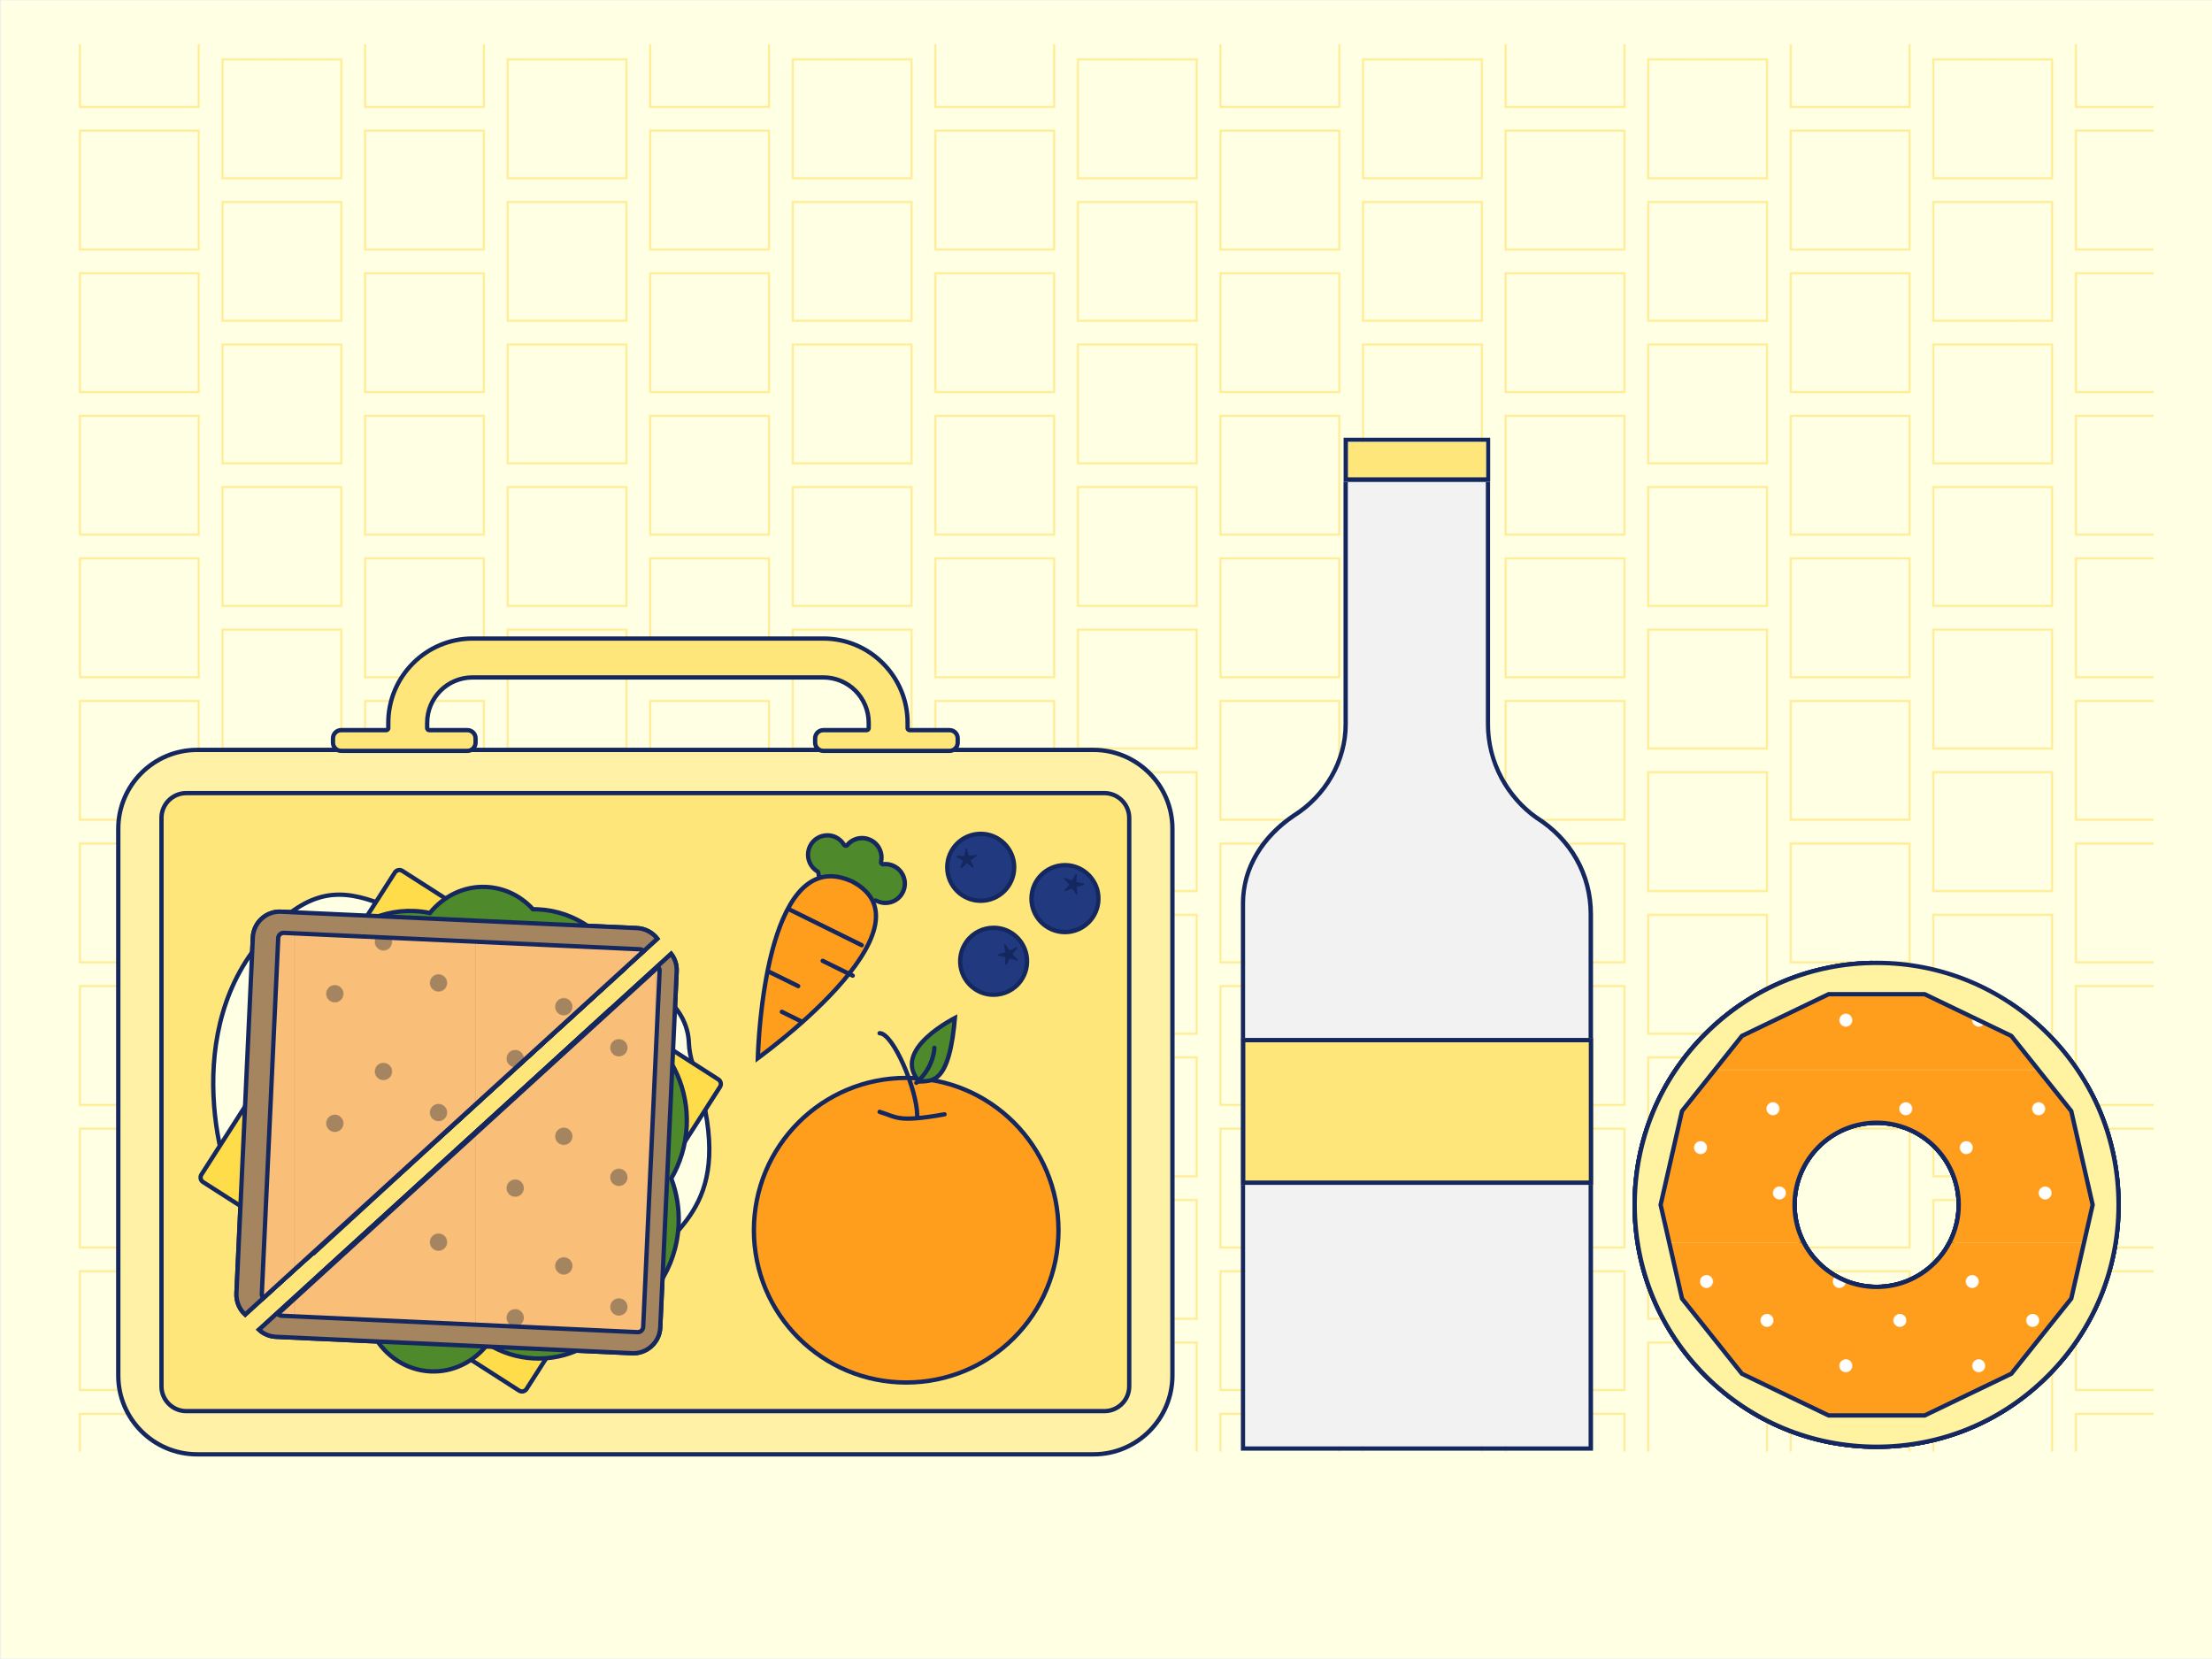
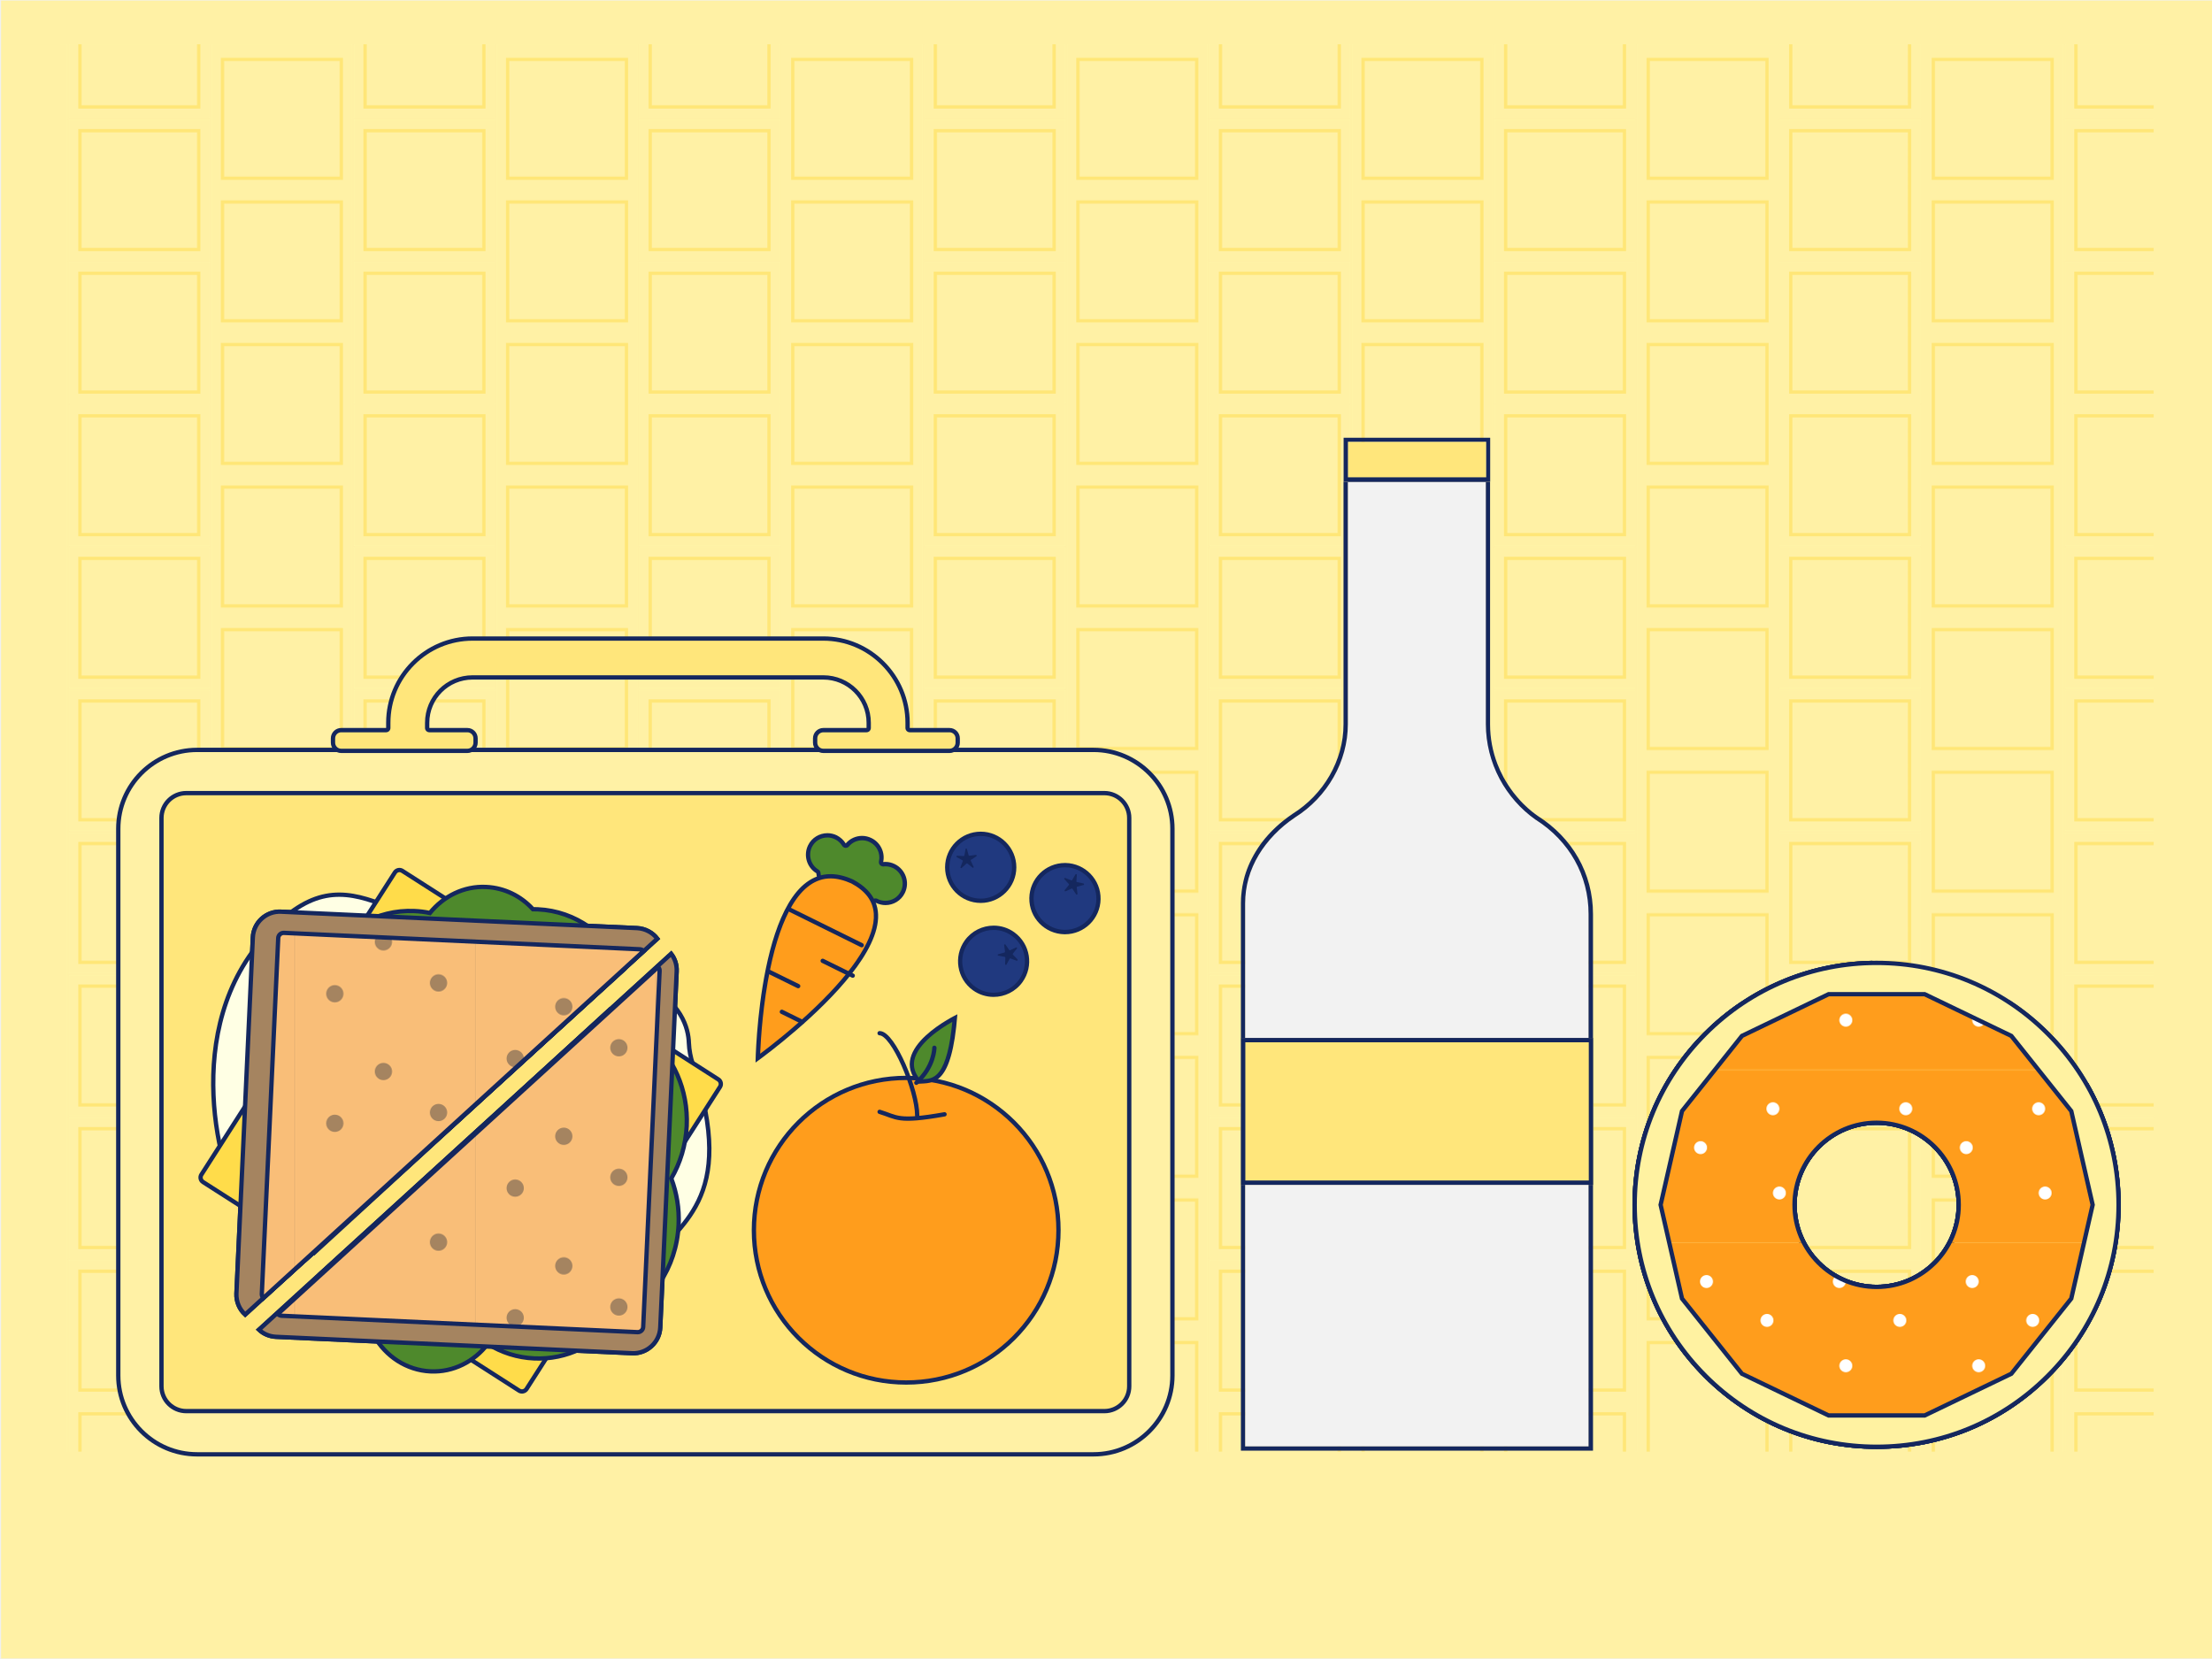
<svg xmlns="http://www.w3.org/2000/svg" xmlns:xlink="http://www.w3.org/1999/xlink" version="1.1" id="Layer_1" x="0px" y="0px" viewBox="0 0 2048 1536" style="enable-background:new 0 0 2048 1536;" xml:space="preserve">
  <style type="text/css">
	.st0{fill:none;}
	.st1{fill:#F9BE78;}
	.st2{fill:#A58460;}
	.st3{fill:#FF9D1C;}
	.st4{fill:#FFFFFF;}
- 	.st5{fill:#FFFFE4;}
- 	.st6{fill:none;stroke:#FFDC4A;stroke-width:2;stroke-miterlimit:10;}
+ 	.st5{fill:#FFF1A5;}
+ 	.st6{fill:none;stroke:#FFDC4A;stroke-width:3;stroke-miterlimit:10;}
	.st7{opacity:0.5;fill:url(#pattern_2_);enable-background:new    ;}
	.st8{fill:#F2F2F2;}
	.st9{fill:#14275E;}
	.st10{fill:#FFE67B;}
	.st11{fill:#FFF2A1;stroke:#14275E;stroke-width:4;stroke-miterlimit:10;}
	.st12{fill:url(#SVGID_1_);stroke:#14275E;stroke-width:4;stroke-miterlimit:10;}
	.st13{fill:url(#SVGID_2_);stroke:#14275E;stroke-width:4;stroke-miterlimit:10;}
	.st14{fill:url(#SVGID_3_);stroke:#14275E;stroke-width:4;stroke-miterlimit:10;}
	.st15{fill:url(#SVGID_4_);stroke:#14275E;stroke-width:4;stroke-miterlimit:10;}
	.st16{fill:#FFF1A5;}
	.st17{fill:none;stroke:#14275E;stroke-width:4;stroke-linecap:round;stroke-linejoin:round;stroke-miterlimit:10;}
	.st18{fill:#4E892C;}
	.st19{fill:#4E892C;stroke:#14275E;stroke-width:4;stroke-linecap:round;stroke-linejoin:round;stroke-miterlimit:10;}
	.st20{fill:#20397F;}
	.st21{fill:#A58460;stroke:#14275E;stroke-width:4;stroke-miterlimit:10;}
	.st22{fill:url(#SVGID_5_);stroke:#14275E;stroke-width:4;stroke-miterlimit:10;}
	.st23{fill:#FFFFE4;stroke:#14275E;stroke-width:4;stroke-miterlimit:10;}
	.st24{fill:#FFDC4A;stroke:#14275E;stroke-width:4;stroke-miterlimit:10;}
	.st25{fill:#4E892C;stroke:#14275E;stroke-width:4;stroke-miterlimit:10;}
	.st26{fill:url(#SVGID_6_);stroke:#14275E;stroke-width:4;stroke-miterlimit:10;}
	.st27{fill:url(#_x3C_Path_x3E__2_);stroke:#14275E;stroke-width:4;stroke-miterlimit:10;}
	.st28{fill:url(#_x3C_Path_x3E__3_);stroke:#14275E;stroke-width:4;stroke-miterlimit:10;}
</style>
  <pattern y="1536" width="334" height="240" patternUnits="userSpaceOnUse" id="New_Pattern_3" viewBox="83.5 -300 334 240" style="overflow:visible;">
    <g>
      <rect x="83.5" y="-300" class="st0" width="334" height="240" />
      <g>
        <rect x="83.5" y="-300" class="st0" width="334" height="240" />
        <g>
          <rect x="334" y="-300" class="st1" width="167" height="120" />
          <circle class="st2" cx="371" cy="-270" r="8" />
          <circle class="st2" cx="416" cy="-222" r="8" />
        </g>
        <g>
          <rect x="167" y="-360" class="st1" width="167" height="120" />
          <circle class="st2" cx="249" cy="-282" r="8" />
        </g>
        <g>
          <rect y="-300" class="st1" width="167" height="120" />
          <circle class="st2" cx="82" cy="-222" r="8" />
          <circle class="st2" cx="133" cy="-260" r="8" />
        </g>
        <g>
          <rect x="334" y="-180" class="st1" width="167" height="120" />
          <circle class="st2" cx="371" cy="-150" r="8" />
          <circle class="st2" cx="416" cy="-102" r="8" />
        </g>
        <g>
          <rect x="167" y="-240" class="st1" width="167" height="120" />
          <circle class="st2" cx="204" cy="-210" r="8" />
          <circle class="st2" cx="249" cy="-162" r="8" />
          <circle class="st2" cx="300" cy="-200" r="8" />
        </g>
        <g>
          <rect y="-180" class="st1" width="167" height="120" />
          <circle class="st2" cx="82" cy="-102" r="8" />
          <circle class="st2" cx="133" cy="-140" r="8" />
        </g>
        <g>
          <rect x="167" y="-120" class="st1" width="167" height="120" />
          <circle class="st2" cx="204" cy="-90" r="8" />
          <circle class="st2" cx="300" cy="-80" r="8" />
        </g>
      </g>
    </g>
  </pattern>
  <pattern y="1536" width="246" height="320" patternUnits="userSpaceOnUse" id="New_Pattern_4" viewBox="61.5 -400 246 320" style="overflow:visible;">
    <g>
      <rect x="61.5" y="-400" class="st0" width="246" height="320" />
      <g>
        <rect x="61.5" y="-400" class="st0" width="246" height="320" />
        <g>
          <rect x="184.5" y="-480" class="st3" width="123" height="160" />
          <circle class="st4" cx="218.5" cy="-356" r="6" />
          <circle class="st4" cx="274.5" cy="-392" r="6" />
        </g>
        <g>
          <rect x="61.5" y="-480" class="st3" width="123" height="160" />
          <circle class="st4" cx="95.5" cy="-356" r="6" />
          <circle class="st4" cx="151.5" cy="-392" r="6" />
        </g>
        <g>
          <rect x="246" y="-320" class="st3" width="123" height="160" />
          <circle class="st4" cx="280" cy="-196" r="6" />
          <circle class="st4" cx="286" cy="-274" r="6" />
        </g>
        <g>
          <rect x="123" y="-320" class="st3" width="123" height="160" />
          <circle class="st4" cx="157" cy="-196" r="6" />
          <circle class="st4" cx="213" cy="-232" r="6" />
          <circle class="st4" cx="163" cy="-274" r="6" />
        </g>
        <g>
          <rect y="-320" class="st3" width="123" height="160" />
          <circle class="st4" cx="90" cy="-232" r="6" />
        </g>
        <g>
          <rect x="184.5" y="-160" class="st3" width="123" height="160" />
          <circle class="st4" cx="224.5" cy="-114" r="6" />
        </g>
        <g>
          <rect x="61.5" y="-160" class="st3" width="123" height="160" />
          <circle class="st4" cx="101.5" cy="-114" r="6" />
        </g>
      </g>
    </g>
  </pattern>
  <pattern y="1536" width="264" height="264" patternUnits="userSpaceOnUse" id="New_Pattern_7" viewBox="66 -330 264 264" style="overflow:visible;">
    <g>
      <rect x="66" y="-330" class="st0" width="264" height="264" />
      <g>
        <rect x="66" y="-330" class="st0" width="264" height="264" />
        <g>
          <rect x="132" y="-132" class="st5" width="132" height="132" />
          <rect x="143" y="-121" class="st6" width="110" height="110" />
        </g>
        <g>
          <rect x="264" y="-198" class="st5" width="132" height="132" />
          <rect x="275" y="-187" class="st6" width="110" height="110" />
        </g>
        <g>
          <rect x="132" y="-264" class="st5" width="132" height="132" />
          <rect x="143" y="-253" class="st6" width="110" height="110" />
        </g>
        <g>
          <rect y="-198" class="st5" width="132" height="132" />
          <rect x="11" y="-187" class="st6" width="110" height="110" />
        </g>
        <g>
          <rect x="264" y="-330" class="st5" width="132" height="132" />
          <rect x="275" y="-319" class="st6" width="110" height="110" />
        </g>
        <g>
          <rect x="132" y="-396" class="st5" width="132" height="132" />
          <rect x="143" y="-385" class="st6" width="110" height="110" />
        </g>
        <g>
          <rect y="-330" class="st5" width="132" height="132" />
          <rect x="11" y="-319" class="st6" width="110" height="110" />
        </g>
      </g>
    </g>
  </pattern>
  <rect id="background_1_" x="1" y="0.5" class="st5" width="2047" height="1535" />
  <pattern id="pattern_2_" xlink:href="#New_Pattern_7" patternTransform="matrix(1 0 0 -1 -267 -17824)">
</pattern>
  <rect id="pattern_1_" x="55" y="41" class="st7" width="1939" height="1303" />
  <g id="waterBottle">
    <g id="bottle">
      <path class="st8" d="M1248,670.6c0,34.3-18.8,67.4-49,86.3c-14,9.4-25.5,21.4-33.4,34.5c-8.4,14-12.7,29.1-12.7,45v502.8h318    V846.4c0-35.8-17.8-67.6-48.9-87.4c-0.1,0-0.2-0.1-0.2-0.1c-13.8-9.7-25.3-22.8-33.3-37.8c-8.3-15.6-12.7-33.1-12.7-50.6V446H1248    V670.6z" />
      <path class="st9" d="M1474.9,846.4v496.7h-326V836.4c0-1.2,0-2.5,0.1-3.7c0-0.2,0-0.4,0-0.7c0-1,0.1-2,0.2-3    c0-0.3,0.1-0.6,0.1-0.9c0.1-0.9,0.2-1.8,0.3-2.7c0-0.3,0.1-0.6,0.1-0.9c0.1-0.9,0.3-1.8,0.4-2.7c0-0.3,0.1-0.5,0.1-0.8    c0.2-1.1,0.4-2.3,0.7-3.4c0.1-0.3,0.2-0.7,0.2-1c0.2-0.7,0.3-1.5,0.5-2.2c0.2-0.6,0.3-1.3,0.5-1.9c0.1-0.4,0.2-0.8,0.3-1.2    c0.2-0.7,0.4-1.5,0.7-2.2c0.1-0.2,0.2-0.5,0.2-0.7c3.1-9.5,7.8-18.3,13.6-26.5c0.1-0.1,0.2-0.3,0.3-0.4c0.4-0.5,0.7-1,1.1-1.5    c7.7-10.1,17.3-19,28.3-26.4c0,0,0,0,0-0.1c0,0,0,0,0.1,0c28.6-17.8,47.2-49.3,47.2-82.9V446h4v224.6c0,34.3-18.8,67.4-49,86.3    c-14,9.4-25.5,21.4-33.4,34.5c-8.4,14-12.7,29.1-12.7,45v502.8h318V846.4c0-35.8-17.8-67.6-48.9-87.4c-0.1,0-0.2-0.1-0.2-0.1    c-13.8-9.7-25.3-22.8-33.3-37.8c-8.3-15.6-12.7-33.1-12.7-50.6V446h3.9v224.6c0,12.9,2.4,25.3,6.8,36.7c1.6,4.1,3.4,8.1,5.5,12    c2.8,5.1,5.9,9.9,9.4,14.5c2,2.6,4.2,5.1,6.4,7.6c0.1,0.1,0.3,0.3,0.4,0.4c0.6,0.7,1.3,1.3,1.9,2c0.1,0.1,0.1,0.1,0.2,0.2    c2.8,2.8,5.8,5.5,8.8,7.9c0.1,0,0.1,0.1,0.2,0.1c0.7,0.6,1.5,1.2,2.2,1.7c0.8,0.6,1.7,1.2,2.5,1.8    C1455.6,775.6,1474.9,808.5,1474.9,846.4z M1375.8,442H1248v4h127.8V442z" />
    </g>
    <g id="bottleLid">
      <rect x="1248" y="409.3" class="st10" width="127.8" height="32.7" />
      <path class="st9" d="M1244,405.3v3.7v0.3V446h1.5h2.5h127.8h2.7h1.2v-40.7H1244z M1248,409.3V409h128v33h-0.2H1248V409.3z" />
    </g>
    <g id="bottleLabel">
      <rect x="1149" y="961" class="st10" width="326" height="136" />
      <path class="st9" d="M1475,961h-326v4l0,0c0,22.5,0,132,0,132h4l0,0l0,0l0,0l0,0c37.2,0,322,0,322,0V961L1475,961z M1153,965h318    v128h-318V965L1153,965z" />
    </g>
  </g>
  <g id="Donut3">
    <path class="st11" d="M1932.7,1005.5c-10.6,6.7-23.2,10.6-36.7,10.6c-33.5,0-61.4-23.9-67.7-55.6c-8.6,3.9-18.2,6.1-28.3,6.1   c-20.3,0-38.5-8.7-51.1-22.6c-12.7,23.3-37.5,39.1-65.9,39.1c-33.7,0-62.2-22.2-71.7-52.8c-11.5,7.8-22.3,16.8-32.3,26.8   c-42.3,42.3-65.6,98.6-65.6,158.4s23.3,116.1,65.6,158.4s98.6,65.6,158.4,65.6s116.1-23.3,158.4-65.6s65.6-98.6,65.6-158.4   C1961.5,1076.4,1951.5,1038.7,1932.7,1005.5z M1737.5,1193.5c-43,0-78-35-78-78s35-78,78-78s78,35,78,78   S1780.5,1193.5,1737.5,1193.5z" />
    <pattern id="SVGID_1_" xlink:href="#New_Pattern_4" patternTransform="matrix(1 0 0 -1 -53.0001 -17713.5)">
	</pattern>
    <path class="st12" d="M1917.7,1028.7l-10.8-13.5c-3.6,0.6-7.2,0.9-10.9,0.9c-33.5,0-61.4-23.9-67.7-55.6   c-8.6,3.9-18.2,6.1-28.3,6.1c-20.3,0-38.5-8.7-51.1-22.7c-12.7,23.3-37.5,39.2-65.9,39.2c-24.2,0-45.7-11.5-59.4-29.2l-10.9,5.2   l-55.5,69.6l-19.8,86.8l19.8,86.8l55.5,69.6l80.2,38.6h89l80.2-38.6l55.5-69.6l19.8-86.8L1917.7,1028.7z M1737.5,1191.5   c-41.9,0-76-34.1-76-76c0-41.9,34.1-76,76-76c41.9,0,76,34.1,76,76C1813.5,1157.4,1779.4,1191.5,1737.5,1191.5z" />
  </g>
  <g id="Donut2">
    <path class="st11" d="M1896,1016.1c-33.5,0-61.4-23.9-67.7-55.6c-8.6,3.9-18.2,6.1-28.3,6.1c-38.1,0-69-30.9-69-69c0-2,0.1-4,0.3-6   c-57.5,1.5-111.4,24.7-152.2,65.5c-42.3,42.3-65.6,98.6-65.6,158.4s23.3,116.1,65.6,158.4s98.6,65.6,158.4,65.6   s116.1-23.3,158.4-65.6s65.6-98.6,65.6-158.4c0-39.1-10-76.8-28.8-110C1922.1,1012.2,1909.5,1016.1,1896,1016.1z M1737.5,1193.5   c-43,0-78-35-78-78s35-78,78-78s78,35,78,78S1780.5,1193.5,1737.5,1193.5z" />
    <pattern id="SVGID_2_" xlink:href="#New_Pattern_4" patternTransform="matrix(1 0 0 -1 -53.0001 -17713.5)">
	</pattern>
    <path class="st13" d="M1906.9,1015.2c-3.6,0.6-7.2,0.9-10.9,0.9c-33.5,0-61.4-23.9-67.7-55.6c-8.6,3.9-18.2,6.1-28.3,6.1   c-30.1,0-55.6-19.2-65.1-46.1h-42l-80.2,38.6l-55.5,69.6l-19.8,86.8l19.8,86.8l55.5,69.6l80.2,38.6h89l80.2-38.6l55.5-69.6   l19.8-86.8l-19.8-86.8L1906.9,1015.2z M1737.5,1191.5c-41.9,0-76-34.1-76-76c0-41.9,34.1-76,76-76c41.9,0,76,34.1,76,76   C1813.5,1157.4,1779.4,1191.5,1737.5,1191.5z" />
  </g>
  <g id="Donut1">
    <path class="st11" d="M1895.9,957.1c-10.6-10.6-22.1-20.1-34.4-28.2c-11.4,22.4-34.6,37.7-61.5,37.7c-38.1,0-69-30.9-69-69   c0-2,0.1-4,0.3-6c-57.5,1.5-111.4,24.7-152.2,65.5c-42.3,42.3-65.6,98.6-65.6,158.4s23.3,116.1,65.6,158.4s98.6,65.6,158.4,65.6   s116.1-23.3,158.4-65.6s65.6-98.6,65.6-158.4S1938.2,999.4,1895.9,957.1z M1737.5,1193.5c-43,0-78-35-78-78s35-78,78-78   s78,35,78,78S1780.5,1193.5,1737.5,1193.5z" />
    <pattern id="SVGID_3_" xlink:href="#New_Pattern_4" patternTransform="matrix(1 0 0 -1 -53.0001 -17713.5)">
	</pattern>
    <path class="st14" d="M1917.7,1028.7l-55.5-69.6l-17.9-8.6c-12,10-27.4,16.1-44.3,16.1c-30.1,0-55.6-19.2-65.1-46.1h-42l-80.2,38.6   l-55.5,69.6l-19.8,86.8l19.8,86.8l55.5,69.6l80.2,38.6h89l80.2-38.6l55.5-69.6l19.8-86.8L1917.7,1028.7z M1737.5,1191.5   c-41.9,0-76-34.1-76-76c0-41.9,34.1-76,76-76c41.9,0,76,34.1,76,76C1813.5,1157.4,1779.4,1191.5,1737.5,1191.5z" />
  </g>
  <g id="Donut">
    <g>
      <path class="st11" d="M1737.5,1339.5c-59.8,0-116.1-23.3-158.4-65.6c-42.3-42.3-65.6-98.6-65.6-158.4s23.3-116.1,65.6-158.4    c42.3-42.3,98.6-65.6,158.4-65.6s116.1,23.3,158.4,65.6s65.6,98.6,65.6,158.4s-23.3,116.1-65.6,158.4    C1853.6,1316.2,1797.3,1339.5,1737.5,1339.5z M1737.5,1037.5c-43,0-78,35-78,78s35,78,78,78s78-35,78-78    S1780.5,1037.5,1737.5,1037.5z" />
    </g>
    <g>
      <pattern id="SVGID_4_" xlink:href="#New_Pattern_4" patternTransform="matrix(1 0 0 -1 -53.0001 -17713.5)">
		</pattern>
      <path class="st15" d="M1917.7,1028.7l-55.5-69.6l-80.2-38.6h-89l-80.2,38.6l-55.5,69.6l-19.8,86.8l19.8,86.8l55.5,69.6l80.2,38.6    h89l80.2-38.6l55.5-69.6l19.8-86.8L1917.7,1028.7z M1737.5,1191.5c-41.9,0-76-34.1-76-76s34.1-76,76-76s76,34.1,76,76    S1779.4,1191.5,1737.5,1191.5z" />
    </g>
  </g>
  <g id="Lunch">
    <g id="Box">
      <g>
        <path class="st16" d="M182.5,1346.6c-40.3,0-73-32.7-73-73V767.3c0-40.3,32.7-73,73-73h830c40.3,0,73,32.7,73,73v506.2     c0,40.3-32.7,73-73,73L182.5,1346.6L182.5,1346.6z" />
        <path class="st9" d="M1012.5,696.3c39.1,0,71,31.9,71,71v506.2c0,39.1-31.9,71-71,71h-830c-39.1,0-71-31.9-71-71V767.3     c0-39.1,31.9-71,71-71H1012.5 M1012.5,692.3h-830c-41.4,0-75,33.6-75,75v506.2c0,41.4,33.6,75,75,75h830c41.4,0,75-33.6,75-75     V767.3C1087.5,725.9,1053.9,692.3,1012.5,692.3L1012.5,692.3z" />
      </g>
      <g>
        <path class="st10" d="M172.5,1306.6c-12.7,0-23-10.3-23-23V757.3c0-12.7,10.3-23,23-23h850c12.7,0,23,10.3,23,23v526.2     c0,12.7-10.3,23-23,23L172.5,1306.6L172.5,1306.6z" />
        <path class="st9" d="M1022.5,736.3c11.6,0,21,9.4,21,21v526.2c0,11.6-9.4,21-21,21h-850c-11.6,0-21-9.4-21-21V757.3     c0-11.6,9.4-21,21-21H1022.5 M1022.5,732.3h-850c-13.8,0-25,11.2-25,25v526.2c0,13.8,11.2,25,25,25h850c13.8,0,25-11.2,25-25     V757.3C1047.5,743.6,1036.2,732.3,1022.5,732.3L1022.5,732.3z" />
      </g>
      <g>
        <path class="st10" d="M762.3,695.2c-4.2,0-7.6-3.4-7.6-7.6v-4c0-4.2,3.4-7.6,7.6-7.6h40c1.1,0,2-0.9,2-2v-4.8     c0-23.2-18.8-42-42-42H437.5c-23.2,0-42,18.8-42,42v4.8c0,1.1,0.9,2,2,2h35.2c4.2,0,7.6,3.4,7.6,7.6v4c0,4.2-3.4,7.6-7.6,7.6     H315.9c-4.2,0-7.6-3.4-7.6-7.6v-4c0-4.2,3.4-7.6,7.6-7.6h41.6c1.1,0,2-0.9,2-2v-4.8c0-43,35-78,78-78h324.8c43,0,78,35,78,78v4.8     c0,1.1,0.9,2,2,2h36.8c4.2,0,7.6,3.4,7.6,7.6v4c0,4.2-3.4,7.6-7.6,7.6H762.3z" />
        <path class="st9" d="M762.3,593.2c20.2,0,39.3,7.9,53.7,22.3c14.4,14.4,22.3,33.5,22.3,53.7v4.8c0,2.2,1.8,4,4,4h36.8     c3.1,0,5.6,2.5,5.6,5.6v4c0,3.1-2.5,5.6-5.6,5.6H762.3c-3.1,0-5.6-2.5-5.6-5.6v-4c0-3.1,2.5-5.6,5.6-5.6h40c2.2,0,4-1.8,4-4v-4.8     c0-24.3-19.7-44-44-44H437.5c-24.3,0-44,19.7-44,44v4.8c0,2.2,1.8,4,4,4h35.2c3.1,0,5.6,2.5,5.6,5.6v4c0,3.1-2.5,5.6-5.6,5.6     H315.9c-3.1,0-5.6-2.5-5.6-5.6v-4c0-3.1,2.5-5.6,5.6-5.6h41.6c2.2,0,4-1.8,4-4v-4.8c0-20.2,7.9-39.3,22.3-53.7     s33.5-22.3,53.7-22.3H762.3 M762.3,589.2H437.5c-44,0-80,36-80,80v4.8h-41.6c-5.3,0-9.6,4.3-9.6,9.6v4c0,5.3,4.3,9.6,9.6,9.6     h116.8c5.3,0,9.6-4.3,9.6-9.6v-4c0-5.3-4.3-9.6-9.6-9.6h-35.2v-4.8c0-22.1,17.9-40,40-40h324.8c22.1,0,40,17.9,40,40v4.8h-40     c-5.3,0-9.6,4.3-9.6,9.6v4c0,5.3,4.3,9.6,9.6,9.6h116.8c5.3,0,9.6-4.3,9.6-9.6v-4c0-5.3-4.3-9.6-9.6-9.6h-36.8v-4.8     C842.3,625.2,806.3,589.2,762.3,589.2L762.3,589.2z" />
      </g>
    </g>
    <g id="Orange">
      <g>
        <path class="st3" d="M839,1280c-77.7,0-141-63.3-141-141s63.3-141,141-141s141,63.3,141,141S916.7,1280,839,1280z" />
        <path class="st9" d="M839,1000c37.1,0,72,14.5,98.3,40.7c26.3,26.3,40.7,61.2,40.7,98.3s-14.5,72-40.7,98.3     c-26.3,26.3-61.2,40.7-98.3,40.7s-72-14.5-98.3-40.7c-26.3-26.3-40.7-61.2-40.7-98.3s14.5-72,40.7-98.3     C767,1014.5,801.9,1000,839,1000 M839,996c-79,0-143,64-143,143s64,143,143,143s143-64,143-143S918,996,839,996L839,996z" />
      </g>
      <path class="st17" d="M814.4,1029.4c16.2,4.9,16.2,10.1,60.1,2.3 M814.4,956.6c12.7,0,34.8,52.9,34.8,76.2" />
      <g>
        <g>
          <path class="st18" d="M851.1,1001.4c-5.6-6.3-7.8-13.1-6.5-20c3.5-18.4,30.2-34,39.5-38.9c-4.9,57.6-18.9,58.2-31.3,58.8      C852.2,1001.4,851.7,1001.4,851.1,1001.4z" />
          <path class="st9" d="M881.7,946.1c-2.2,23.1-6.2,38.3-12.1,46.1c-5,6.6-10.5,6.9-16.9,7.1c-0.3,0-0.5,0-0.8,0      c-4.8-5.7-6.5-11.4-5.4-17.5C849.6,966.1,870.9,952.2,881.7,946.1 M886.4,939.1L886.4,939.1L886.4,939.1z M886.4,939.1      c0,0-66.7,31.5-36.1,64.3C864.1,1002.5,881.3,1006.2,886.4,939.1L886.4,939.1z" />
        </g>
        <path class="st19" d="M865.1,970.1c0,0,0,17.6-16.7,32.4" />
      </g>
    </g>
    <g id="Carrot">
      <g>
        <path class="st18" d="M794.7,838c-5.8,0-11.7-1.4-17.2-4.2c-11.1-5.5-18.8-15.5-19.7-25.5c-0.1-0.6-0.4-1.2-1-1.5     c-7.9-4.8-10.9-15-6.8-23.4c3.1-6.2,9.2-10,16.2-10c2.8,0,5.4,0.6,8,1.9c3,1.5,5.6,3.8,7.4,6.7c0.3,0.5,0.9,0.9,1.5,0.9     c0.1,0,0.1,0,0.2,0c0.6,0,1.1-0.3,1.5-0.7c3.4-4,8.4-6.3,13.7-6.3c2.8,0,5.4,0.6,7.9,1.9c7.4,3.6,11.3,11.8,9.6,19.9     c-0.1,0.6,0,1.3,0.5,1.8c0.4,0.4,0.9,0.7,1.5,0.7c0.1,0,0.1,0,0.2,0c0.6-0.1,1.3-0.1,1.9-0.1c2.8,0,5.4,0.6,7.9,1.8     c8.9,4.4,12.6,15.2,8.2,24.1c-3.1,6.2-9.2,10-16.2,10l0,0c-2.8,0-5.4-0.6-8-1.9c-0.1-0.1-0.2-0.1-0.3-0.2     c-0.3-0.1-0.6-0.2-0.9-0.2c-0.4,0-0.7,0.1-1.1,0.3C805.5,836.6,800.3,838,794.7,838z" />
        <g>
          <path class="st9" d="M766.1,775.4c2.5,0,4.8,0.6,7.1,1.7c2.7,1.3,4.9,3.4,6.5,6c0.7,1.1,1.8,1.8,3.1,1.9c0.1,0,0.2,0,0.3,0      c1.2,0,2.3-0.5,3-1.4c3-3.6,7.5-5.6,12.2-5.6c2.5,0,4.8,0.6,7,1.7c6.6,3.2,10.1,10.5,8.5,17.7c-0.3,1.3,0.1,2.6,0.9,3.5      c0.8,0.8,1.8,1.3,3,1.3c0.1,0,0.3,0,0.4,0c0.6-0.1,1.1-0.1,1.7-0.1c2.5,0,4.8,0.6,7,1.6c7.9,3.9,11.2,13.5,7.3,21.4      c-2.7,5.5-8.2,8.9-14.4,8.9c-2.4,0-4.8-0.5-7-1.6c-0.1-0.1-0.2-0.1-0.3-0.2c-0.6-0.3-1.2-0.4-1.8-0.4c-0.7,0-1.5,0.2-2.1,0.6      c-3.8,2.4-8.6,3.7-13.9,3.7c-5.4,0-11.1-1.4-16.3-4c-10.5-5.2-17.8-14.5-18.6-23.9c-0.1-1.3-0.8-2.4-1.9-3.1      c-7.1-4.3-9.7-13.4-6.1-20.8C754.4,778.8,759.9,775.4,766.1,775.4L766.1,775.4 M766.1,771.4c-7.4,0-14.5,4.1-17.9,11.1      c-4.6,9.4-1.2,20.7,7.6,26c1,10.4,8.7,21.1,20.8,27.1c6,3,12.2,4.4,18.1,4.4c6,0,11.6-1.5,16-4.3c0.1,0.1,0.2,0.1,0.3,0.2      c2.8,1.4,5.9,2.1,8.8,2.1c7.4,0,14.5-4.1,17.9-11.1c4.9-9.9,0.8-21.9-9.1-26.8c-2.8-1.4-5.8-2.1-8.8-2.1c-0.7,0-1.4,0-2.1,0.1      c1.9-8.7-2.3-18-10.7-22.1c-2.8-1.4-5.9-2.1-8.8-2.1c-5.8,0-11.4,2.5-15.2,7c-1.9-3.1-4.7-5.7-8.2-7.5      C772.1,772.1,769.1,771.4,766.1,771.4L766.1,771.4z" />
        </g>
      </g>
      <g>
        <path class="st3" d="M701.7,979.8c0.9-26,8.7-168.5,67.4-168.5c6.2,0,13,1.6,20,4.8c13.8,7.4,21.2,17.4,22,29.8     C814.1,894.1,720.5,965.9,701.7,979.8z" />
        <path class="st9" d="M769,813.3c5.9,0,12.4,1.6,19.1,4.6c13.3,7.1,20.1,16.3,20.9,28.1c1.4,21.3-17.4,51.2-54.1,86.4     c-20.2,19.4-40.8,35.5-51.1,43.2c0.6-14.6,2.7-46.7,9.3-78.4c5.1-24.9,12-44.6,20.3-58.7C743.3,821.8,755.3,813.3,769,813.3     L769,813.3 M769,809.3c-67,0-69.5,174.5-69.5,174.5s175.1-124.3,90.4-169.5C782.3,810.9,775.4,809.3,769,809.3L769,809.3z" />
      </g>
      <g>
        <path class="st17" d="M730.6,841.9l67.2,33.2 M761.7,889.6l27.8,13.7 M711.2,899.3L739,913 M723.9,936.8l18.8,9.3" />
      </g>
    </g>
    <g id="Berry_x5F_Left" class="float">
      <g>
        <path class="st20" d="M908,834c-17.1,0-31-13.9-31-31s13.9-31,31-31s31,13.9,31,31S925.1,834,908,834z" />
        <path class="st9" d="M908,774c16,0,29,13,29,29s-13,29-29,29s-29-13-29-29S892,774,908,774 M908,770c-18.2,0-33,14.8-33,33     s14.8,33,33,33s33-14.8,33-33S926.2,770,908,770L908,770z" />
      </g>
      <g>
        <path class="st9" d="M895.2,786l1.6,5.8c0.1,0.3,0.4,0.5,0.7,0.5l6-0.8c0.7-0.1,1.1,0.9,0.5,1.3l-5,3.3c-0.3,0.2-0.4,0.6-0.2,0.9     l2.6,5.5c0.3,0.7-0.5,1.3-1,0.8l-4.7-3.8c-0.3-0.2-0.6-0.2-0.9,0l-4.4,4.1c-0.5,0.5-1.4-0.1-1.1-0.7l2.1-5.6     c0.1-0.3,0-0.7-0.3-0.8l-5.3-2.9c-0.6-0.3-0.4-1.3,0.4-1.3l6,0.3c0.3,0,0.6-0.2,0.7-0.6l1.1-5.9C894,785.4,895,785.3,895.2,786z" />
      </g>
    </g>
    <g id="Berry_x5F_Right" class="float2">
      <g>
        <path class="st20" d="M985.5,863c-17.1-0.3-30.8-14.4-30.5-31.5c0.3-16.8,14.2-30.5,31-30.5h0.5c17.1,0.3,30.8,14.4,30.5,31.5     c-0.3,16.8-14.2,30.5-31,30.5H985.5z" />
        <path class="st9" d="M986,799v4c0.2,0,0.3,0,0.5,0c7.7,0.1,15,3.3,20.4,8.8c5.4,5.6,8.3,12.9,8.2,20.6     c-0.2,15.7-13.3,28.5-29,28.5c-0.2,0-0.3,0-0.5,0c-7.7-0.1-15-3.3-20.4-8.8c-5.4-5.6-8.3-12.9-8.2-20.6     c0.2-15.7,13.3-28.5,29-28.5V799 M986,799c-18,0-32.7,14.4-33,32.5c-0.3,18.2,14.3,33.2,32.5,33.5c0.2,0,0.4,0,0.5,0     c18,0,32.7-14.4,33-32.5c0.3-18.2-14.3-33.2-32.5-33.5C986.3,799,986.2,799,986,799L986,799z" />
      </g>
      <g>
        <path class="st9" d="M1003.2,819.4l-5.8,1.5c-0.3,0.1-0.5,0.4-0.5,0.7l0.7,6c0.1,0.7-0.9,1.1-1.3,0.4l-3.3-5     c-0.2-0.3-0.6-0.4-0.9-0.3l-5.5,2.5c-0.7,0.3-1.3-0.5-0.8-1.1l3.8-4.7c0.2-0.3,0.2-0.6,0-0.9l-4.1-4.5c-0.5-0.5,0.1-1.4,0.8-1.1     l5.6,2.2c0.3,0.1,0.7,0,0.8-0.3l3-5.2c0.4-0.6,1.3-0.3,1.3,0.4l-0.4,6c0,0.3,0.2,0.6,0.5,0.7l5.9,1.2     C1003.9,818.2,1003.9,819.2,1003.2,819.4z" />
      </g>
    </g>
    <g id="Berry_x5F_Middle" class="lHandle-anim">
      <g>
        <path class="st20" d="M920,921c-6.5,0-12.8-2-18.1-5.8c-6.7-4.8-11.2-12-12.5-20.2s0.6-16.4,5.4-23.1     c5.8-8.1,15.2-12.9,25.2-12.9c6.5,0,12.8,2,18.1,5.8c6.7,4.8,11.2,12,12.5,20.2s-0.6,16.4-5.4,23.1     C939.4,916.2,929.9,921,920,921z" />
        <path class="st9" d="M920,857v4l0,0c6.1,0,11.9,1.9,16.9,5.5c13,9.3,15.9,27.5,6.6,40.5c-5.4,7.6-14.2,12.1-23.6,12.1     c-6.1,0-11.9-1.9-16.9-5.5c-6.3-4.5-10.4-11.2-11.7-18.9s0.6-15.3,5.1-21.6c5.4-7.6,14.2-12.1,23.6-12.1L920,857 M920,857     c-10.3,0-20.4,4.8-26.8,13.7c-10.6,14.8-7.3,35.4,7.5,46.1c5.8,4.2,12.6,6.2,19.2,6.2c10.3,0,20.4-4.8,26.8-13.7     c10.6-14.8,7.3-35.4-7.5-46.1C933.4,859,926.7,857,920,857L920,857z" />
      </g>
      <g>
        <path class="st9" d="M941.3,889.5l-5.7-2.1c-0.3-0.1-0.7,0-0.8,0.3l-2.9,5.3c-0.3,0.6-1.3,0.4-1.3-0.4l0.2-6     c0-0.3-0.2-0.6-0.6-0.7l-5.9-1.1c-0.7-0.1-0.8-1.1-0.1-1.3l5.8-1.6c0.3-0.1,0.5-0.4,0.5-0.8l-0.8-6c-0.1-0.7,0.8-1.1,1.3-0.5     l3.4,5c0.2,0.3,0.6,0.4,0.9,0.2l5.4-2.6c0.7-0.3,1.3,0.5,0.8,1l-3.7,4.7c-0.2,0.3-0.2,0.7,0,0.9l4.2,4.4     C942.5,888.9,942,889.7,941.3,889.5z" />
      </g>
    </g>
    <g id="Sandwich">
      <g id="Left_x5F_Sandwich_1_">
        <g id="lBreadBottom">
          <path class="st21" d="M227,1217.1c-5.3-4.8-8.4-11.9-8.1-19.5l15.2-329.7c0.6-13.7,12.4-24.5,26.1-23.8l329.7,15.2      c7.6,0.4,14.4,4.2,18.7,9.8L227,1217.1z" />
          <pattern id="SVGID_5_" xlink:href="#New_Pattern_3" patternTransform="matrix(1 0 0 -1 -478.5 -17734)">
				</pattern>
          <path class="st22" d="M243.8,1201.8c-0.9-1-1.4-2.3-1.4-3.6l15.2-329.7c0.1-2.7,2.5-4.9,5.2-4.8l329.7,15.2      c1.4,0.1,2.6,0.7,3.4,1.6L243.8,1201.8z" />
        </g>
        <path id="lHam" class="st23" d="M580.1,894.9c-18.1-8.1-43.5-14.2-79-15.9c-138-6.3-172.7-101.1-253.9-14.1     s-44.1,224.6-20.4,258.6c11.6,16.7,21.7,39.1,39.7,57.6L580.1,894.9z" />
        <path id="lCheese" class="st24" d="M290.7,1160.1L188,1094.4c-2.3-1.5-3-4.6-1.5-6.9l179.1-279.7c1.5-2.3,4.6-3,6.9-1.5     l179,114.6L290.7,1160.1z" />
        <path id="lLettuce" class="st25" d="M577.8,897.4c-14.6-31.6-44.5-53.9-79.9-55.5c-1.5-0.1-3-0.1-4.5-0.1     c-11-12.1-26.2-19.8-43.3-20.6c-20.7-1-39.5,8.6-52.1,24.1c-4.7-1-9.5-1.6-14.3-1.8c-34.9-1.6-66.4,17.2-84.2,46.5     c-32.2,15-55.4,48.6-57.3,88.5c-0.6,12,0.9,23.6,4,34.4c-6.2,12.7-10,26.9-10.7,42.1c-1.7,37.5,15.9,71.1,43.4,89.9     c0.9,7.2,2.6,14.1,4.8,20.8L577.8,897.4z" />
        <g id="lBreadTop">
          <path class="st21" d="M227,1217.1c-5.3-4.8-8.4-11.9-8.1-19.5l15.2-329.7c0.6-13.7,12.4-24.5,26.1-23.8l329.7,15.2      c7.6,0.4,14.4,4.2,18.7,9.8L227,1217.1z" />
          <pattern id="SVGID_6_" xlink:href="#New_Pattern_3" patternTransform="matrix(1 0 0 -1 -478.5 -17734)">
				</pattern>
          <path class="st26" d="M243.8,1201.8c-0.9-1-1.4-2.3-1.4-3.6l15.2-329.7c0.1-2.7,2.5-4.9,5.2-4.8l329.7,15.2      c1.4,0.1,2.6,0.7,3.4,1.6L243.8,1201.8z" />
        </g>
      </g>
      <g id="Right_x5F_Sandwich_1_">
        <g id="rBreadBottom">
          <path class="st21" d="M621.4,883.1c3.5,4.5,5.4,10.2,5.1,16.3l-15.2,329.7c-0.6,13.7-12.4,24.5-26.1,23.8l-329.7-15.2      c-6.1-0.3-11.6-2.7-15.7-6.6L621.4,883.1z" />
          <pattern id="_x3C_Path_x3E__2_" xlink:href="#New_Pattern_3" patternTransform="matrix(1 0 0 -1 -478.5 -17734)">
				</pattern>
          <path id="_x3C_Path_x3E_" class="st27" d="M609.4,895.3c0.9,1,1.4,2.2,1.3,3.6l-15.2,329.7c-0.1,2.7-2.5,4.9-5.2,4.8      l-329.7-15.2c-1.3-0.1-2.5-0.7-3.4-1.6L609.4,895.3z" />
        </g>
        <path id="rHam" class="st23" d="M279.9,1195.9c20.2,20.7,50.3,36.4,103.8,33.4c182.5-10.3,158,33.4,216.5-56.9     c25.7-39.8,84.2-58.6,41.2-187.3c-2.1-6.3-3.3-12.9-3.6-19.5c-0.4-13-6.4-38.9-44.2-55.9L279.9,1195.9z" />
        <path id="rCheese" class="st24" d="M564.4,934.9l100.7,64.5c2.3,1.5,3,4.6,1.5,6.9L487.5,1286c-1.5,2.3-4.6,3-6.9,1.5l-177-113.4     L564.4,934.9z" />
        <path id="rLettuce" class="st25" d="M296.5,1179.6c8.7,25.4,26.7,46.1,49.8,57.2c10.8,18.9,29.9,31.8,52.2,32.9     c21.2,1,40.6-9.1,53.1-25.4c12.7,7.9,27.3,12.7,43,13.4c30.2,1.4,57.7-12.6,76-35.4c32.4-14.7,55.8-48.3,57.7-88.3     c0.7-15.2-1.8-29.7-6.8-42.9c8.3-14.2,13.4-30.7,14.3-48.6c1.5-33.7-12.6-64.2-35.5-83.5c0.5-17-3-33.2-9.6-47.5L296.5,1179.6z" />
        <g id="rBreadTop">
          <path class="st21" d="M621.4,883.1c3.5,4.5,5.4,10.2,5.1,16.3l-15.2,329.7c-0.6,13.7-12.4,24.5-26.1,23.8l-329.7-15.2      c-6.1-0.3-11.6-2.7-15.7-6.6L621.4,883.1z" />
          <pattern id="_x3C_Path_x3E__3_" xlink:href="#New_Pattern_3" patternTransform="matrix(1 0 0 -1 -478.5 -17734)">
				</pattern>
          <path id="_x3C_Path_x3E__1_" class="st28" d="M609.4,895.3c0.9,1,1.4,2.2,1.3,3.6l-15.2,329.7c-0.1,2.7-2.5,4.9-5.2,4.8      l-329.7-15.2c-1.3-0.1-2.5-0.7-3.4-1.6L609.4,895.3z" />
        </g>
      </g>
    </g>
  </g>
</svg>
